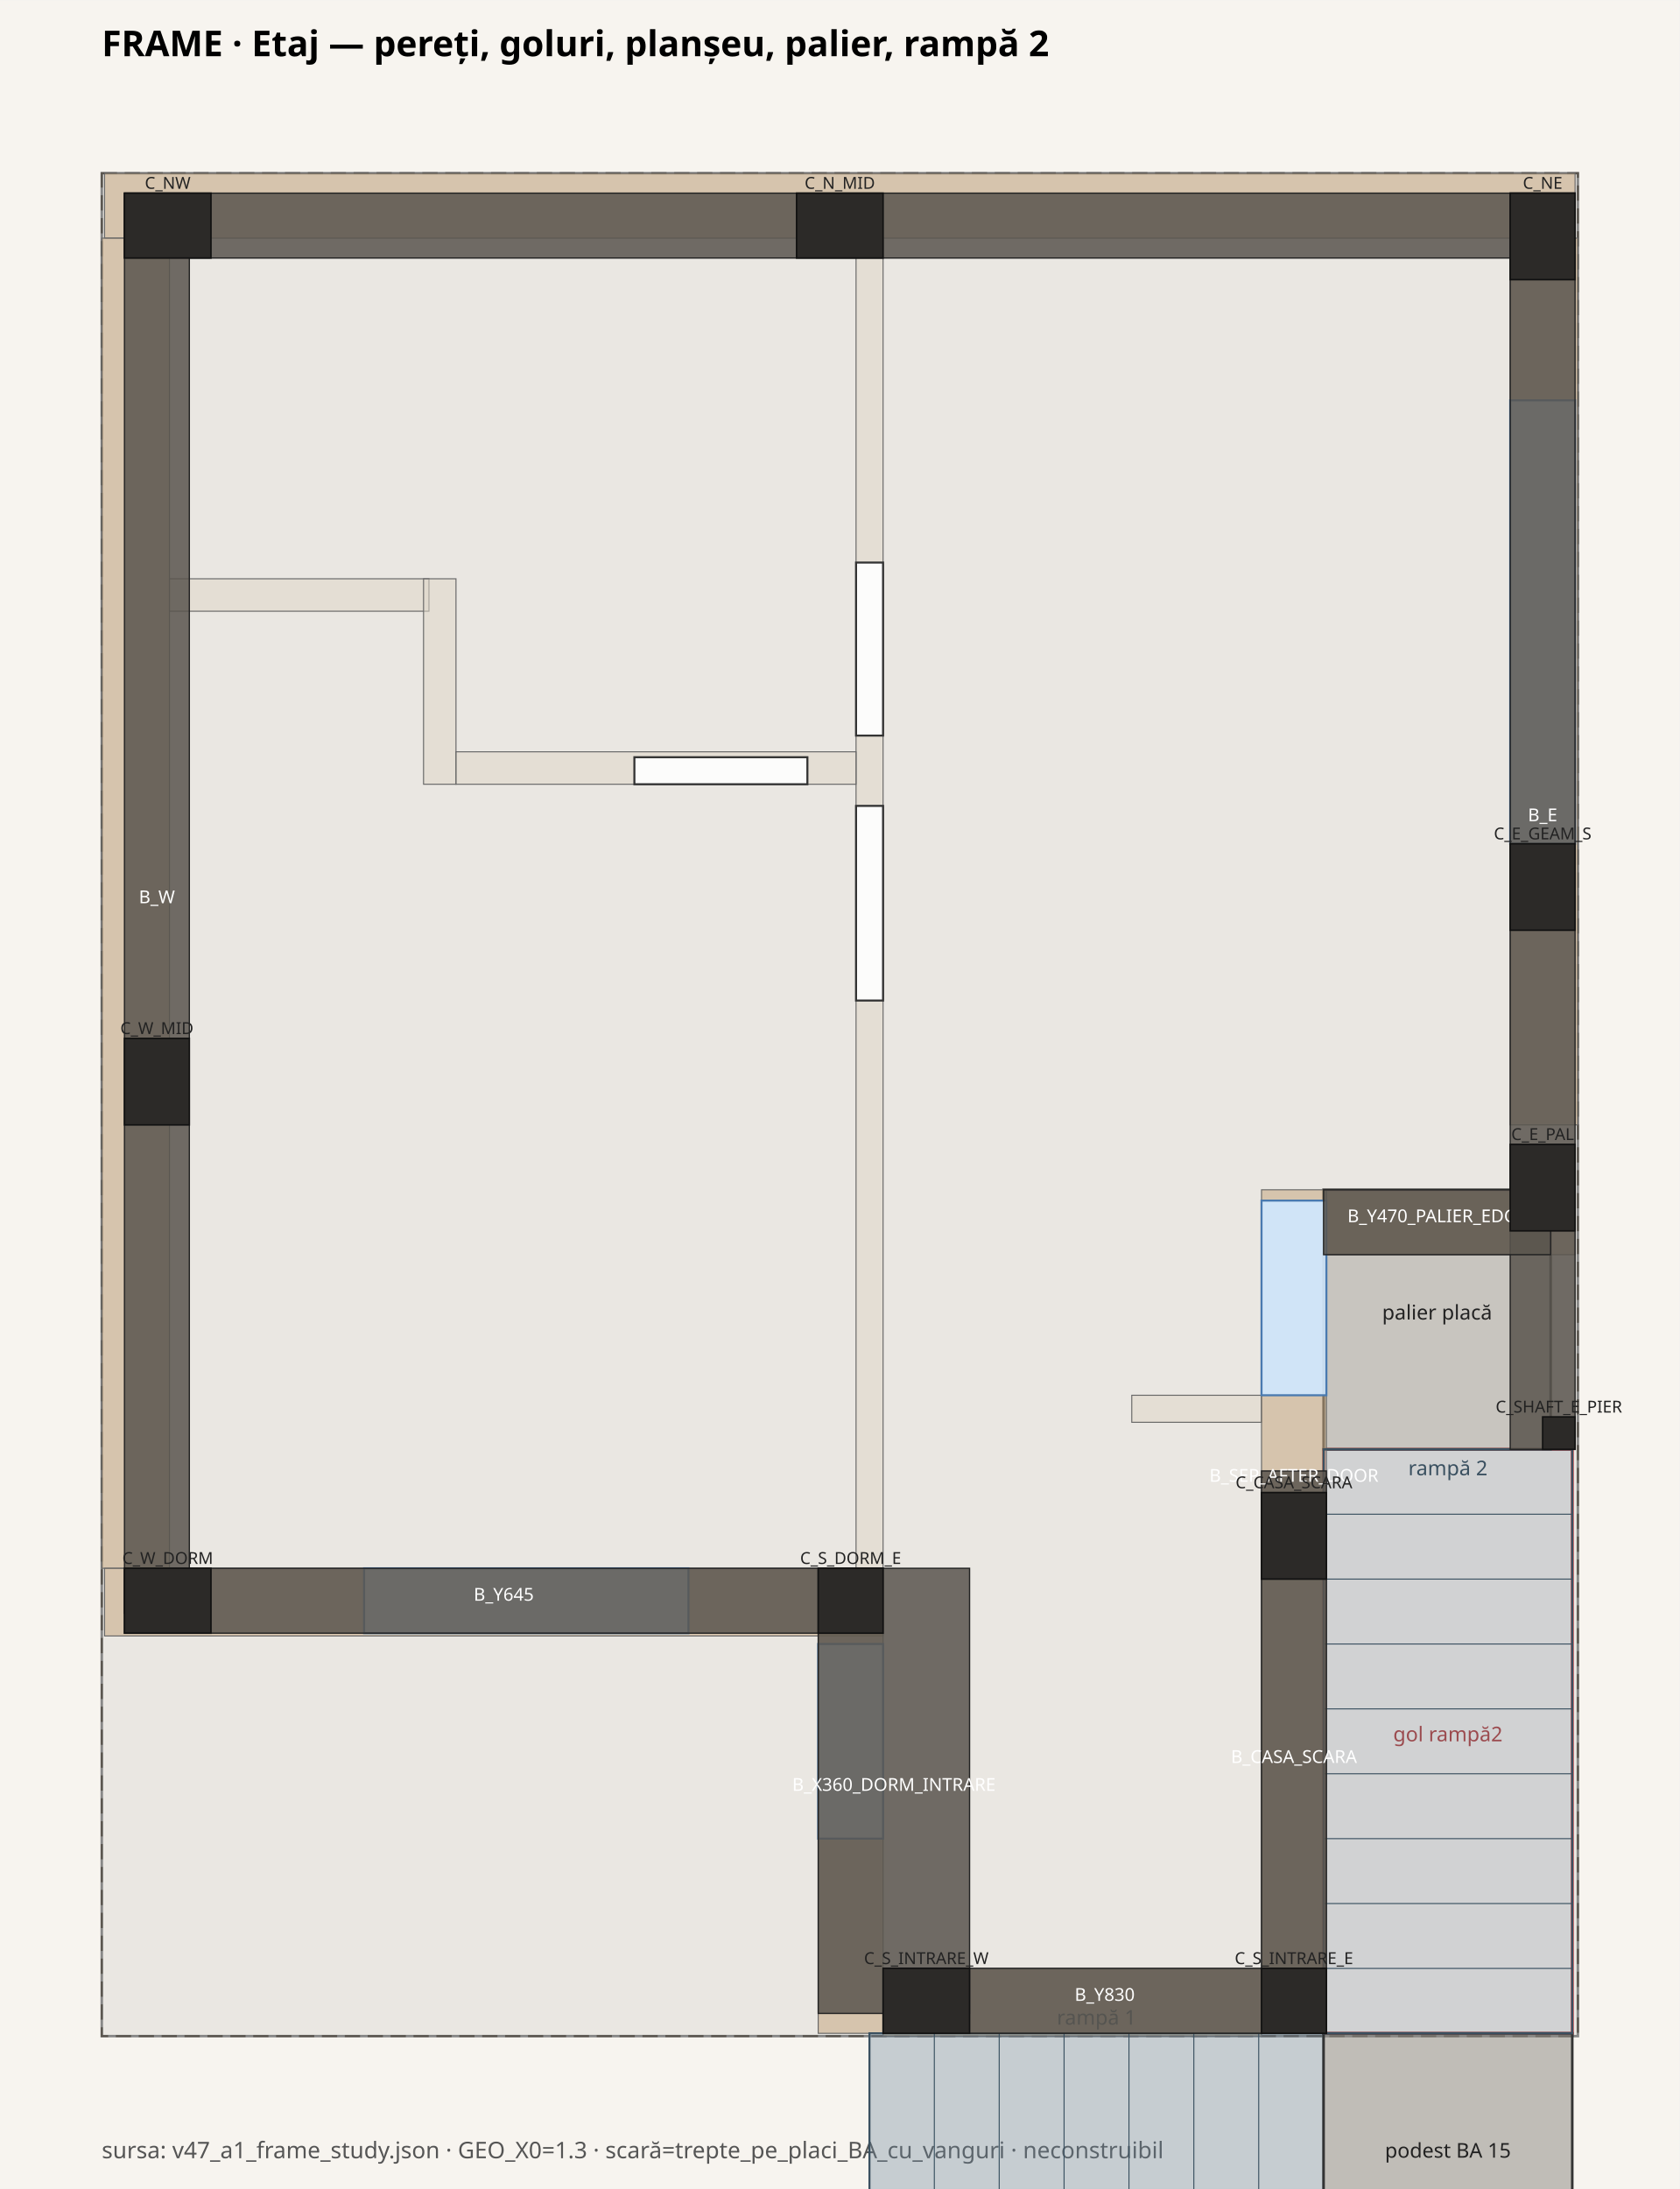
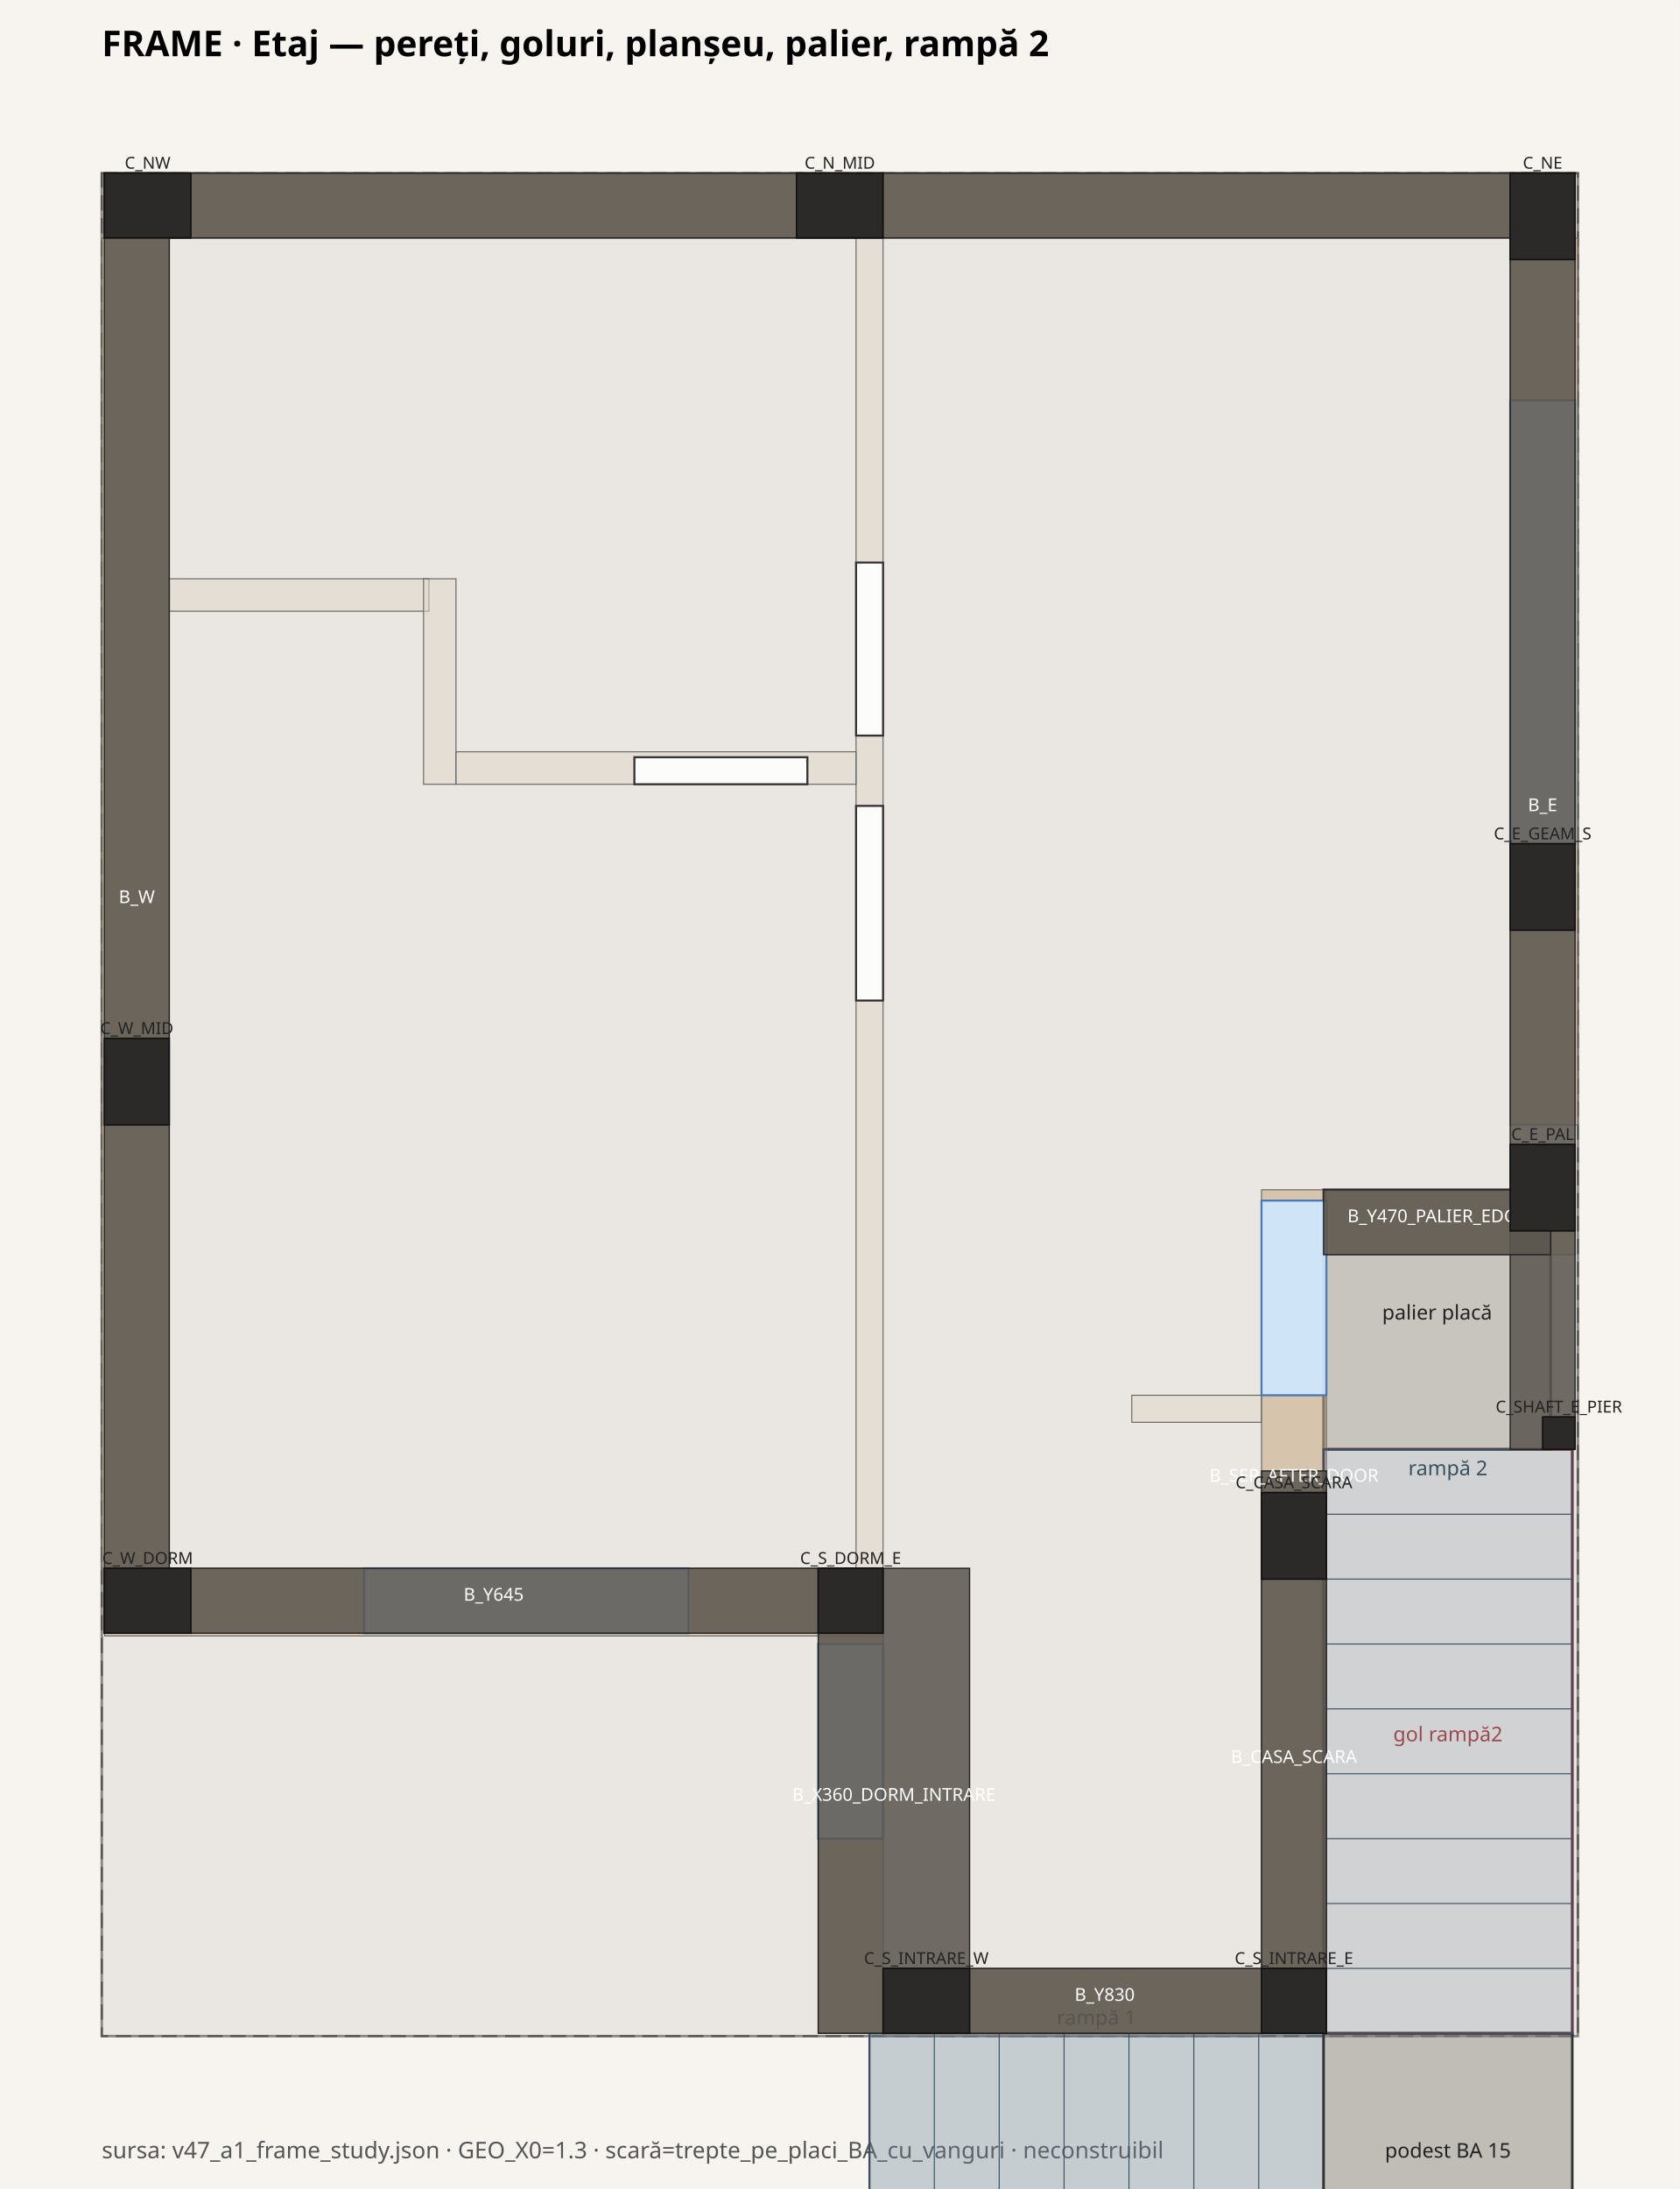
<svg xmlns="http://www.w3.org/2000/svg" width="660" height="860" viewBox="0 0 660.21 860.105">
  <rect width="100%" height="100%" fill="#f7f4ef" />
  <text x="40" y="22" font-size="14" font-weight="600" font-family="IBM Plex Sans,Segoe UI,sans-serif">FRAME · Etaj — pereți, goluri, planșeu, palier, rampă 2</text>
  <text x="40" y="848.105" font-size="9" fill="#555" font-family="IBM Plex Sans,Segoe UI,sans-serif">sursa: v47_a1_frame_study.json · GEO_X0=1.3 · scară=trepte_pe_placi_BA_cu_vanguri · neconstruibil</text>
  <rect x="40" y="68" width="580.21" height="732.105" fill="none" stroke="#888" stroke-width="1" />
  <rect x="40" y="68" width="580.21" height="732.105" fill="#8b8680" fill-opacity="0.12" stroke="#5a554e" stroke-width="0.8" stroke-dasharray="6 3" />
  <rect x="520.25" y="569.5" width="97.75" height="229.5" fill="#f7f4ef" stroke="#c44" stroke-width="1.2" />
  <text x="569.125" y="684.25" text-anchor="middle" font-size="8" fill="#a33" font-family="IBM Plex Sans,Segoe UI,sans-serif">gol rampă2</text>
  <rect x="520.25" y="467.5" width="89.25" height="102" fill="#8b8680" fill-opacity="0.35" stroke="#333" stroke-width="1" />
  <text x="564.875" y="518.5" text-anchor="middle" font-size="8" fill="#222" font-family="IBM Plex Sans,Segoe UI,sans-serif">palier placă</text>
  <rect x="41.105" y="68" width="578" height="25.5" fill="#c4a882" fill-opacity="0.55" stroke="#666" stroke-width="0.4" />
  <rect x="40" y="93.5" width="26.605" height="522.75" fill="#c4a882" fill-opacity="0.55" stroke="#666" stroke-width="0.4" />
  <rect x="593.605" y="93.5" width="26.605" height="348.5" fill="#c4a882" fill-opacity="0.55" stroke="#666" stroke-width="0.4" />
  <rect x="347.105" y="773.5" width="148.75" height="26.605" fill="#c4a882" fill-opacity="0.55" stroke="#666" stroke-width="0.4" />
  <rect x="41.105" y="616.25" width="306" height="26.605" fill="#c4a882" fill-opacity="0.55" stroke="#666" stroke-width="0.4" />
  <rect x="336.48" y="93.5" width="10.625" height="522.75" fill="#ddd6c8" fill-opacity="0.55" stroke="#666" stroke-width="0.4" />
  <rect x="66.605" y="227.375" width="102" height="12.75" fill="#ddd6c8" fill-opacity="0.55" stroke="#666" stroke-width="0.4" />
  <rect x="166.48" y="227.375" width="12.75" height="80.75" fill="#ddd6c8" fill-opacity="0.55" stroke="#666" stroke-width="0.4" />
  <rect x="179.23" y="295.375" width="157.25" height="12.75" fill="#ddd6c8" fill-opacity="0.55" stroke="#666" stroke-width="0.4" />
  <rect x="444.855" y="548.25" width="51" height="10.625" fill="#ddd6c8" fill-opacity="0.55" stroke="#666" stroke-width="0.4" />
  <rect x="321.605" y="641.75" width="25.5" height="157.25" fill="#c4a882" fill-opacity="0.55" stroke="#666" stroke-width="0.4" />
  <rect x="495.855" y="467.5" width="25.5" height="331.5" fill="#c4a882" fill-opacity="0.55" stroke="#666" stroke-width="0.4" />
  <rect x="521.355" y="467.5" width="97.75" height="25.5" fill="#c4a882" fill-opacity="0.55" stroke="#666" stroke-width="0.4" />
  <rect x="336.48" y="221" width="10.625" height="68" fill="#fff" fill-opacity="0.9" stroke="#333" stroke-width="0.8" />
  <rect x="249.355" y="297.5" width="68" height="10.625" fill="#fff" fill-opacity="0.9" stroke="#333" stroke-width="0.8" />
  <rect x="336.48" y="316.625" width="10.625" height="76.5" fill="#fff" fill-opacity="0.9" stroke="#333" stroke-width="0.8" />
  <rect x="143.105" y="616.25" width="127.5" height="25.5" fill="#cfe8ff" fill-opacity="0.9" stroke="#4a7ab0" stroke-width="0.8" />
  <rect x="495.855" y="471.75" width="25.5" height="76.5" fill="#cfe8ff" fill-opacity="0.9" stroke="#4a7ab0" stroke-width="0.8" />
  <rect x="593.605" y="157.25" width="25.5" height="174.25" fill="#cfe8ff" fill-opacity="0.9" stroke="#4a7ab0" stroke-width="0.8" />
  <rect x="321.605" y="646" width="25.5" height="76.5" fill="#cfe8ff" fill-opacity="0.9" stroke="#4a7ab0" stroke-width="0.8" />
  <rect x="341.75" y="799" width="178.5" height="97.75" fill="#6a8498" fill-opacity="0.35" stroke="#3a5060" stroke-width="0.8" />
  <line x1="341.75" y1="799" x2="341.75" y2="896.75" stroke="#3a5060" stroke-width="0.4" />
  <line x1="367.25" y1="799" x2="367.25" y2="896.75" stroke="#3a5060" stroke-width="0.4" />
  <line x1="392.75" y1="799" x2="392.75" y2="896.75" stroke="#3a5060" stroke-width="0.4" />
  <line x1="418.25" y1="799" x2="418.25" y2="896.75" stroke="#3a5060" stroke-width="0.4" />
  <line x1="443.75" y1="799" x2="443.75" y2="896.75" stroke="#3a5060" stroke-width="0.4" />
  <line x1="469.25" y1="799" x2="469.25" y2="896.75" stroke="#3a5060" stroke-width="0.4" />
  <line x1="494.75" y1="799" x2="494.75" y2="896.75" stroke="#3a5060" stroke-width="0.4" />
  <text x="431" y="795.6" text-anchor="middle" font-size="8" fill="#3a5060" font-family="IBM Plex Sans,Segoe UI,sans-serif">rampă 1</text>
  <rect x="520.25" y="799" width="97.75" height="97.75" fill="#8b8680" fill-opacity="0.5" stroke="#333" stroke-width="1" />
  <text x="569.125" y="847.875" text-anchor="middle" font-size="8" fill="#222" font-family="IBM Plex Sans,Segoe UI,sans-serif">podest BA 15</text>
  <rect x="520.25" y="569.5" width="97.75" height="229.5" fill="#7a8390" fill-opacity="0.3" stroke="#3a5060" stroke-width="0.8" />
  <line x1="520.25" y1="773.5" x2="618" y2="773.5" stroke="#3a5060" stroke-width="0.4" />
  <line x1="520.25" y1="748" x2="618" y2="748" stroke="#3a5060" stroke-width="0.4" />
  <line x1="520.25" y1="722.5" x2="618" y2="722.5" stroke="#3a5060" stroke-width="0.4" />
  <line x1="520.25" y1="697" x2="618" y2="697" stroke="#3a5060" stroke-width="0.4" />
  <line x1="520.25" y1="671.5" x2="618" y2="671.5" stroke="#3a5060" stroke-width="0.4" />
  <line x1="520.25" y1="646" x2="618" y2="646" stroke="#3a5060" stroke-width="0.4" />
  <line x1="520.25" y1="620.5" x2="618" y2="620.5" stroke="#3a5060" stroke-width="0.4" />
  <line x1="520.25" y1="595" x2="618" y2="595" stroke="#3a5060" stroke-width="0.4" />
  <line x1="520.25" y1="569.5" x2="618" y2="569.5" stroke="#3a5060" stroke-width="0.4" />
  <text x="569.125" y="579.7" text-anchor="middle" font-size="8" fill="#3a5060" font-family="IBM Plex Sans,Segoe UI,sans-serif">rampă 2</text>
-   <rect x="48.925" y="75.82" width="570.18" height="25.5" fill="#5a554e" fill-opacity="0.85" stroke="#222" stroke-width="0.5" />
-   <text x="334.015" y="88.57" text-anchor="middle" font-size="7" fill="#fff" font-family="IBM Plex Sans,Segoe UI,sans-serif">B_N</text>
-   <rect x="48.925" y="75.82" width="25.5" height="558.11" fill="#5a554e" fill-opacity="0.85" stroke="#222" stroke-width="0.5" />
-   <text x="61.675" y="354.875" text-anchor="middle" font-size="7" fill="#fff" font-family="IBM Plex Sans,Segoe UI,sans-serif">B_W</text>
-   <rect x="593.605" y="75.82" width="25.5" height="493.68" fill="#5a554e" fill-opacity="0.85" stroke="#222" stroke-width="0.5" />
-   <text x="606.355" y="322.66" text-anchor="middle" font-size="7" fill="#fff" font-family="IBM Plex Sans,Segoe UI,sans-serif">B_E</text>
+   <rect x="41.02" y="67.915" width="578.085" height="25.5" fill="#5a554e" fill-opacity="0.85" stroke="#222" stroke-width="0.5" />
+   <text x="330.062" y="80.665" text-anchor="middle" font-size="7" fill="#fff" font-family="IBM Plex Sans,Segoe UI,sans-serif">B_N</text>
+   <rect x="41.02" y="67.915" width="25.5" height="573.835" fill="#5a554e" fill-opacity="0.85" stroke="#222" stroke-width="0.5" />
+   <text x="53.77" y="354.832" text-anchor="middle" font-size="7" fill="#fff" font-family="IBM Plex Sans,Segoe UI,sans-serif">B_W</text>
+   <rect x="593.605" y="67.915" width="25.5" height="501.585" fill="#5a554e" fill-opacity="0.85" stroke="#222" stroke-width="0.5" />
+   <text x="606.355" y="318.707" text-anchor="middle" font-size="7" fill="#fff" font-family="IBM Plex Sans,Segoe UI,sans-serif">B_E</text>
  <rect x="495.855" y="586.5" width="25.5" height="212.5" fill="#5a554e" fill-opacity="0.85" stroke="#222" stroke-width="0.5" />
  <text x="508.605" y="692.75" text-anchor="middle" font-size="7" fill="#fff" font-family="IBM Plex Sans,Segoe UI,sans-serif">B_CASA_SCARA</text>
  <rect x="495.855" y="578" width="25.5" height="8.5" fill="#5a554e" fill-opacity="0.85" stroke="#222" stroke-width="0.5" />
  <text x="508.605" y="582.25" text-anchor="middle" font-size="7" fill="#fff" font-family="IBM Plex Sans,Segoe UI,sans-serif">B_SEP_AFTER_DOOR</text>
-   <rect x="48.925" y="616.25" width="298.18" height="25.5" fill="#5a554e" fill-opacity="0.85" stroke="#222" stroke-width="0.5" />
-   <text x="198.015" y="629" text-anchor="middle" font-size="7" fill="#fff" font-family="IBM Plex Sans,Segoe UI,sans-serif">B_Y645</text>
-   <rect x="321.605" y="616.25" width="59.5" height="174.93" fill="#5a554e" fill-opacity="0.85" stroke="#222" stroke-width="0.5" />
-   <text x="351.355" y="703.715" text-anchor="middle" font-size="7" fill="#fff" font-family="IBM Plex Sans,Segoe UI,sans-serif">B_X360_DORM_INTRARE</text>
+   <rect x="41.02" y="616.25" width="306.085" height="25.5" fill="#5a554e" fill-opacity="0.85" stroke="#222" stroke-width="0.5" />
+   <text x="194.062" y="629" text-anchor="middle" font-size="7" fill="#fff" font-family="IBM Plex Sans,Segoe UI,sans-serif">B_Y645</text>
+   <rect x="321.605" y="616.25" width="59.5" height="182.75" fill="#5a554e" fill-opacity="0.85" stroke="#222" stroke-width="0.5" />
+   <text x="351.355" y="707.625" text-anchor="middle" font-size="7" fill="#fff" font-family="IBM Plex Sans,Segoe UI,sans-serif">B_X360_DORM_INTRARE</text>
  <rect x="347.105" y="773.5" width="174.25" height="25.5" fill="#5a554e" fill-opacity="0.85" stroke="#222" stroke-width="0.5" />
  <text x="434.23" y="786.25" text-anchor="middle" font-size="7" fill="#fff" font-family="IBM Plex Sans,Segoe UI,sans-serif">B_Y830</text>
  <rect x="520.25" y="467.5" width="89.25" height="25.5" fill="#5a554e" fill-opacity="0.85" stroke="#222" stroke-width="0.5" />
  <text x="564.875" y="480.25" text-anchor="middle" font-size="7" fill="#fff" font-family="IBM Plex Sans,Segoe UI,sans-serif">B_Y470_PALIER_EDGE</text>
-   <rect x="48.925" y="75.82" width="34" height="25.5" fill="#2c2a28" stroke="#111" stroke-width="0.6" />
-   <text x="65.925" y="74.12" text-anchor="middle" font-size="6.5" fill="#222" font-family="IBM Plex Sans,Segoe UI,sans-serif">C_NW</text>
-   <rect x="313.105" y="75.82" width="34" height="25.5" fill="#2c2a28" stroke="#111" stroke-width="0.6" />
-   <text x="330.105" y="74.12" text-anchor="middle" font-size="6.5" fill="#222" font-family="IBM Plex Sans,Segoe UI,sans-serif">C_N_MID</text>
-   <rect x="593.605" y="75.82" width="25.5" height="34" fill="#2c2a28" stroke="#111" stroke-width="0.6" />
-   <text x="606.355" y="74.12" text-anchor="middle" font-size="6.5" fill="#222" font-family="IBM Plex Sans,Segoe UI,sans-serif">C_NE</text>
-   <rect x="48.925" y="408" width="25.5" height="34" fill="#2c2a28" stroke="#111" stroke-width="0.6" />
-   <text x="61.675" y="406.3" text-anchor="middle" font-size="6.5" fill="#222" font-family="IBM Plex Sans,Segoe UI,sans-serif">C_W_MID</text>
-   <rect x="48.925" y="616.25" width="34" height="25.5" fill="#2c2a28" stroke="#111" stroke-width="0.6" />
-   <text x="65.925" y="614.55" text-anchor="middle" font-size="6.5" fill="#222" font-family="IBM Plex Sans,Segoe UI,sans-serif">C_W_DORM</text>
+   <rect x="41.02" y="67.915" width="34" height="25.5" fill="#2c2a28" stroke="#111" stroke-width="0.6" />
+   <text x="58.02" y="66.215" text-anchor="middle" font-size="6.5" fill="#222" font-family="IBM Plex Sans,Segoe UI,sans-serif">C_NW</text>
+   <rect x="313.105" y="67.915" width="34" height="25.5" fill="#2c2a28" stroke="#111" stroke-width="0.6" />
+   <text x="330.105" y="66.215" text-anchor="middle" font-size="6.5" fill="#222" font-family="IBM Plex Sans,Segoe UI,sans-serif">C_N_MID</text>
+   <rect x="593.605" y="67.915" width="25.5" height="34" fill="#2c2a28" stroke="#111" stroke-width="0.6" />
+   <text x="606.355" y="66.215" text-anchor="middle" font-size="6.5" fill="#222" font-family="IBM Plex Sans,Segoe UI,sans-serif">C_NE</text>
+   <rect x="41.02" y="408" width="25.5" height="34" fill="#2c2a28" stroke="#111" stroke-width="0.6" />
+   <text x="53.77" y="406.3" text-anchor="middle" font-size="6.5" fill="#222" font-family="IBM Plex Sans,Segoe UI,sans-serif">C_W_MID</text>
+   <rect x="41.02" y="616.25" width="34" height="25.5" fill="#2c2a28" stroke="#111" stroke-width="0.6" />
+   <text x="58.02" y="614.55" text-anchor="middle" font-size="6.5" fill="#222" font-family="IBM Plex Sans,Segoe UI,sans-serif">C_W_DORM</text>
  <rect x="321.605" y="616.25" width="25.5" height="25.5" fill="#2c2a28" stroke="#111" stroke-width="0.6" />
  <text x="334.355" y="614.55" text-anchor="middle" font-size="6.5" fill="#222" font-family="IBM Plex Sans,Segoe UI,sans-serif">C_S_DORM_E</text>
  <rect x="593.605" y="331.5" width="25.5" height="34" fill="#2c2a28" stroke="#111" stroke-width="0.6" />
  <text x="606.355" y="329.8" text-anchor="middle" font-size="6.5" fill="#222" font-family="IBM Plex Sans,Segoe UI,sans-serif">C_E_GEAM_S</text>
  <rect x="593.605" y="449.65" width="25.5" height="34" fill="#2c2a28" stroke="#111" stroke-width="0.6" />
  <text x="606.355" y="447.95" text-anchor="middle" font-size="6.5" fill="#222" font-family="IBM Plex Sans,Segoe UI,sans-serif">C_E_PAL</text>
  <rect x="495.855" y="586.5" width="25.5" height="34" fill="#2c2a28" stroke="#111" stroke-width="0.6" />
  <text x="508.605" y="584.8" text-anchor="middle" font-size="6.5" fill="#222" font-family="IBM Plex Sans,Segoe UI,sans-serif">C_CASA_SCARA</text>
  <rect x="606.355" y="556.75" width="12.75" height="12.75" fill="#2c2a28" stroke="#111" stroke-width="0.6" />
  <text x="612.73" y="555.05" text-anchor="middle" font-size="6.5" fill="#222" font-family="IBM Plex Sans,Segoe UI,sans-serif">C_SHAFT_E_PIER</text>
  <rect x="347.105" y="773.5" width="34" height="25.5" fill="#2c2a28" stroke="#111" stroke-width="0.6" />
  <text x="364.105" y="771.8" text-anchor="middle" font-size="6.5" fill="#222" font-family="IBM Plex Sans,Segoe UI,sans-serif">C_S_INTRARE_W</text>
  <rect x="495.855" y="773.5" width="25.5" height="25.5" fill="#2c2a28" stroke="#111" stroke-width="0.6" />
  <text x="508.605" y="771.8" text-anchor="middle" font-size="6.5" fill="#222" font-family="IBM Plex Sans,Segoe UI,sans-serif">C_S_INTRARE_E</text>
</svg>
